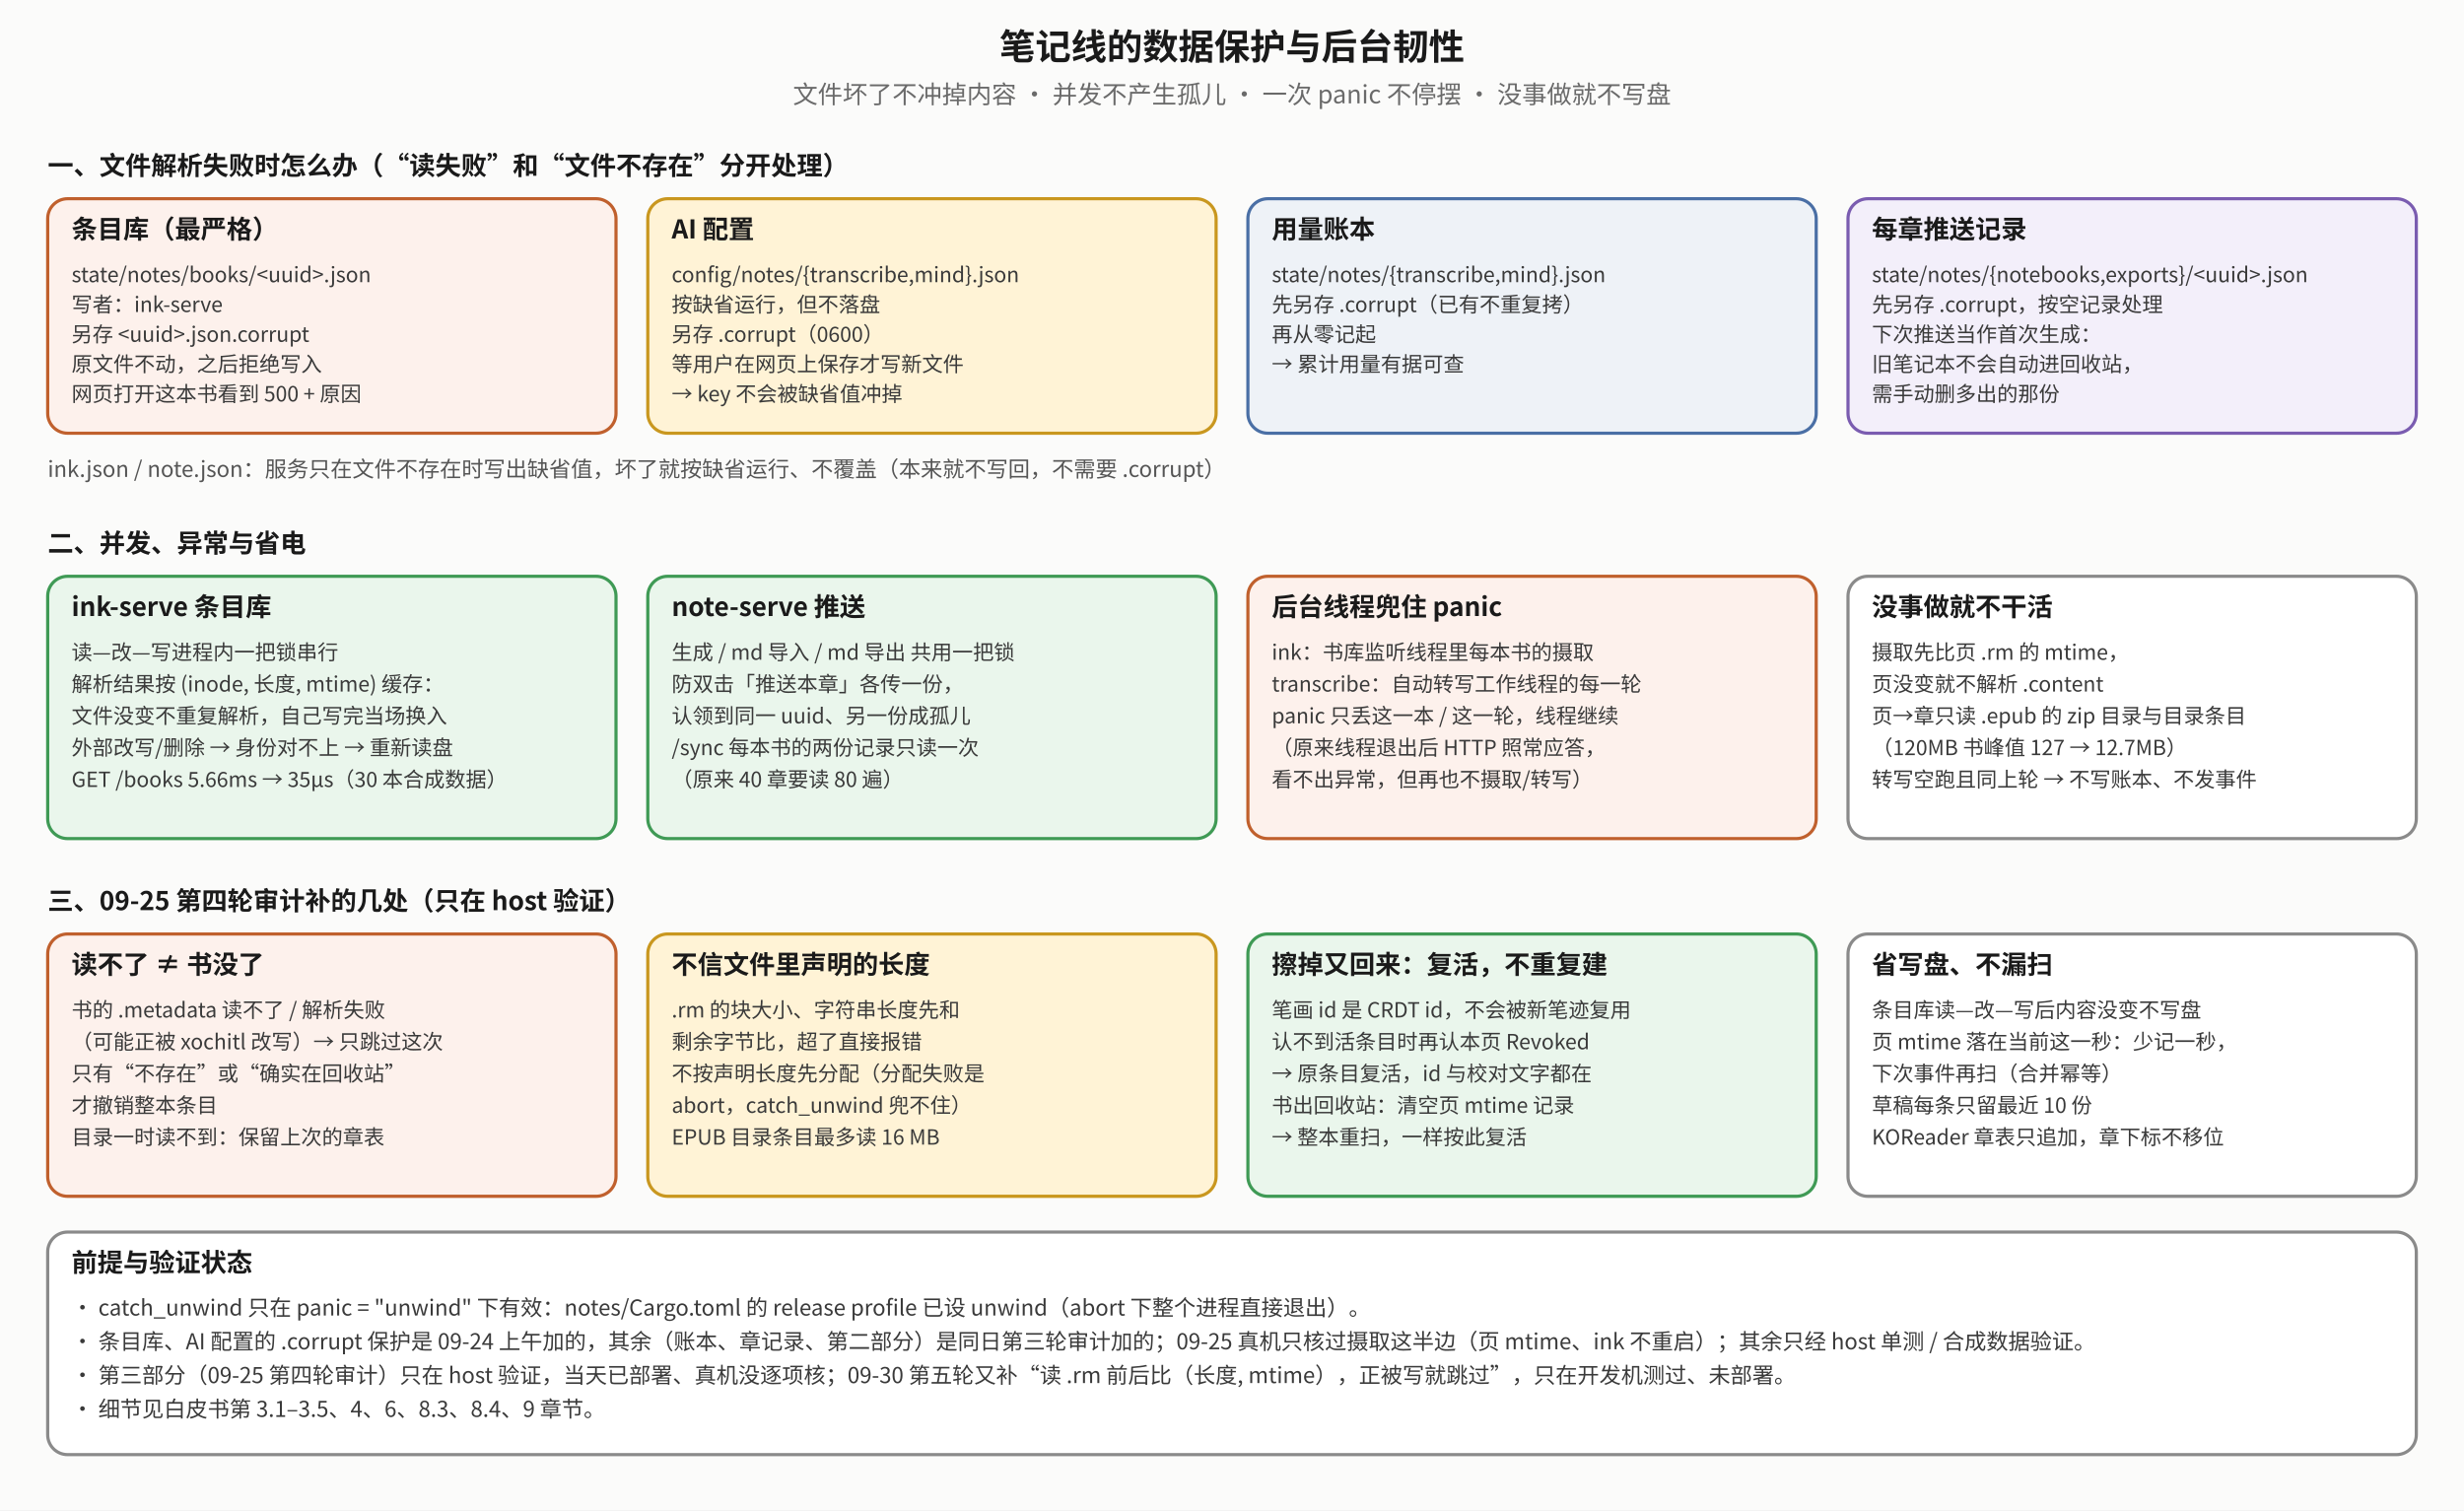
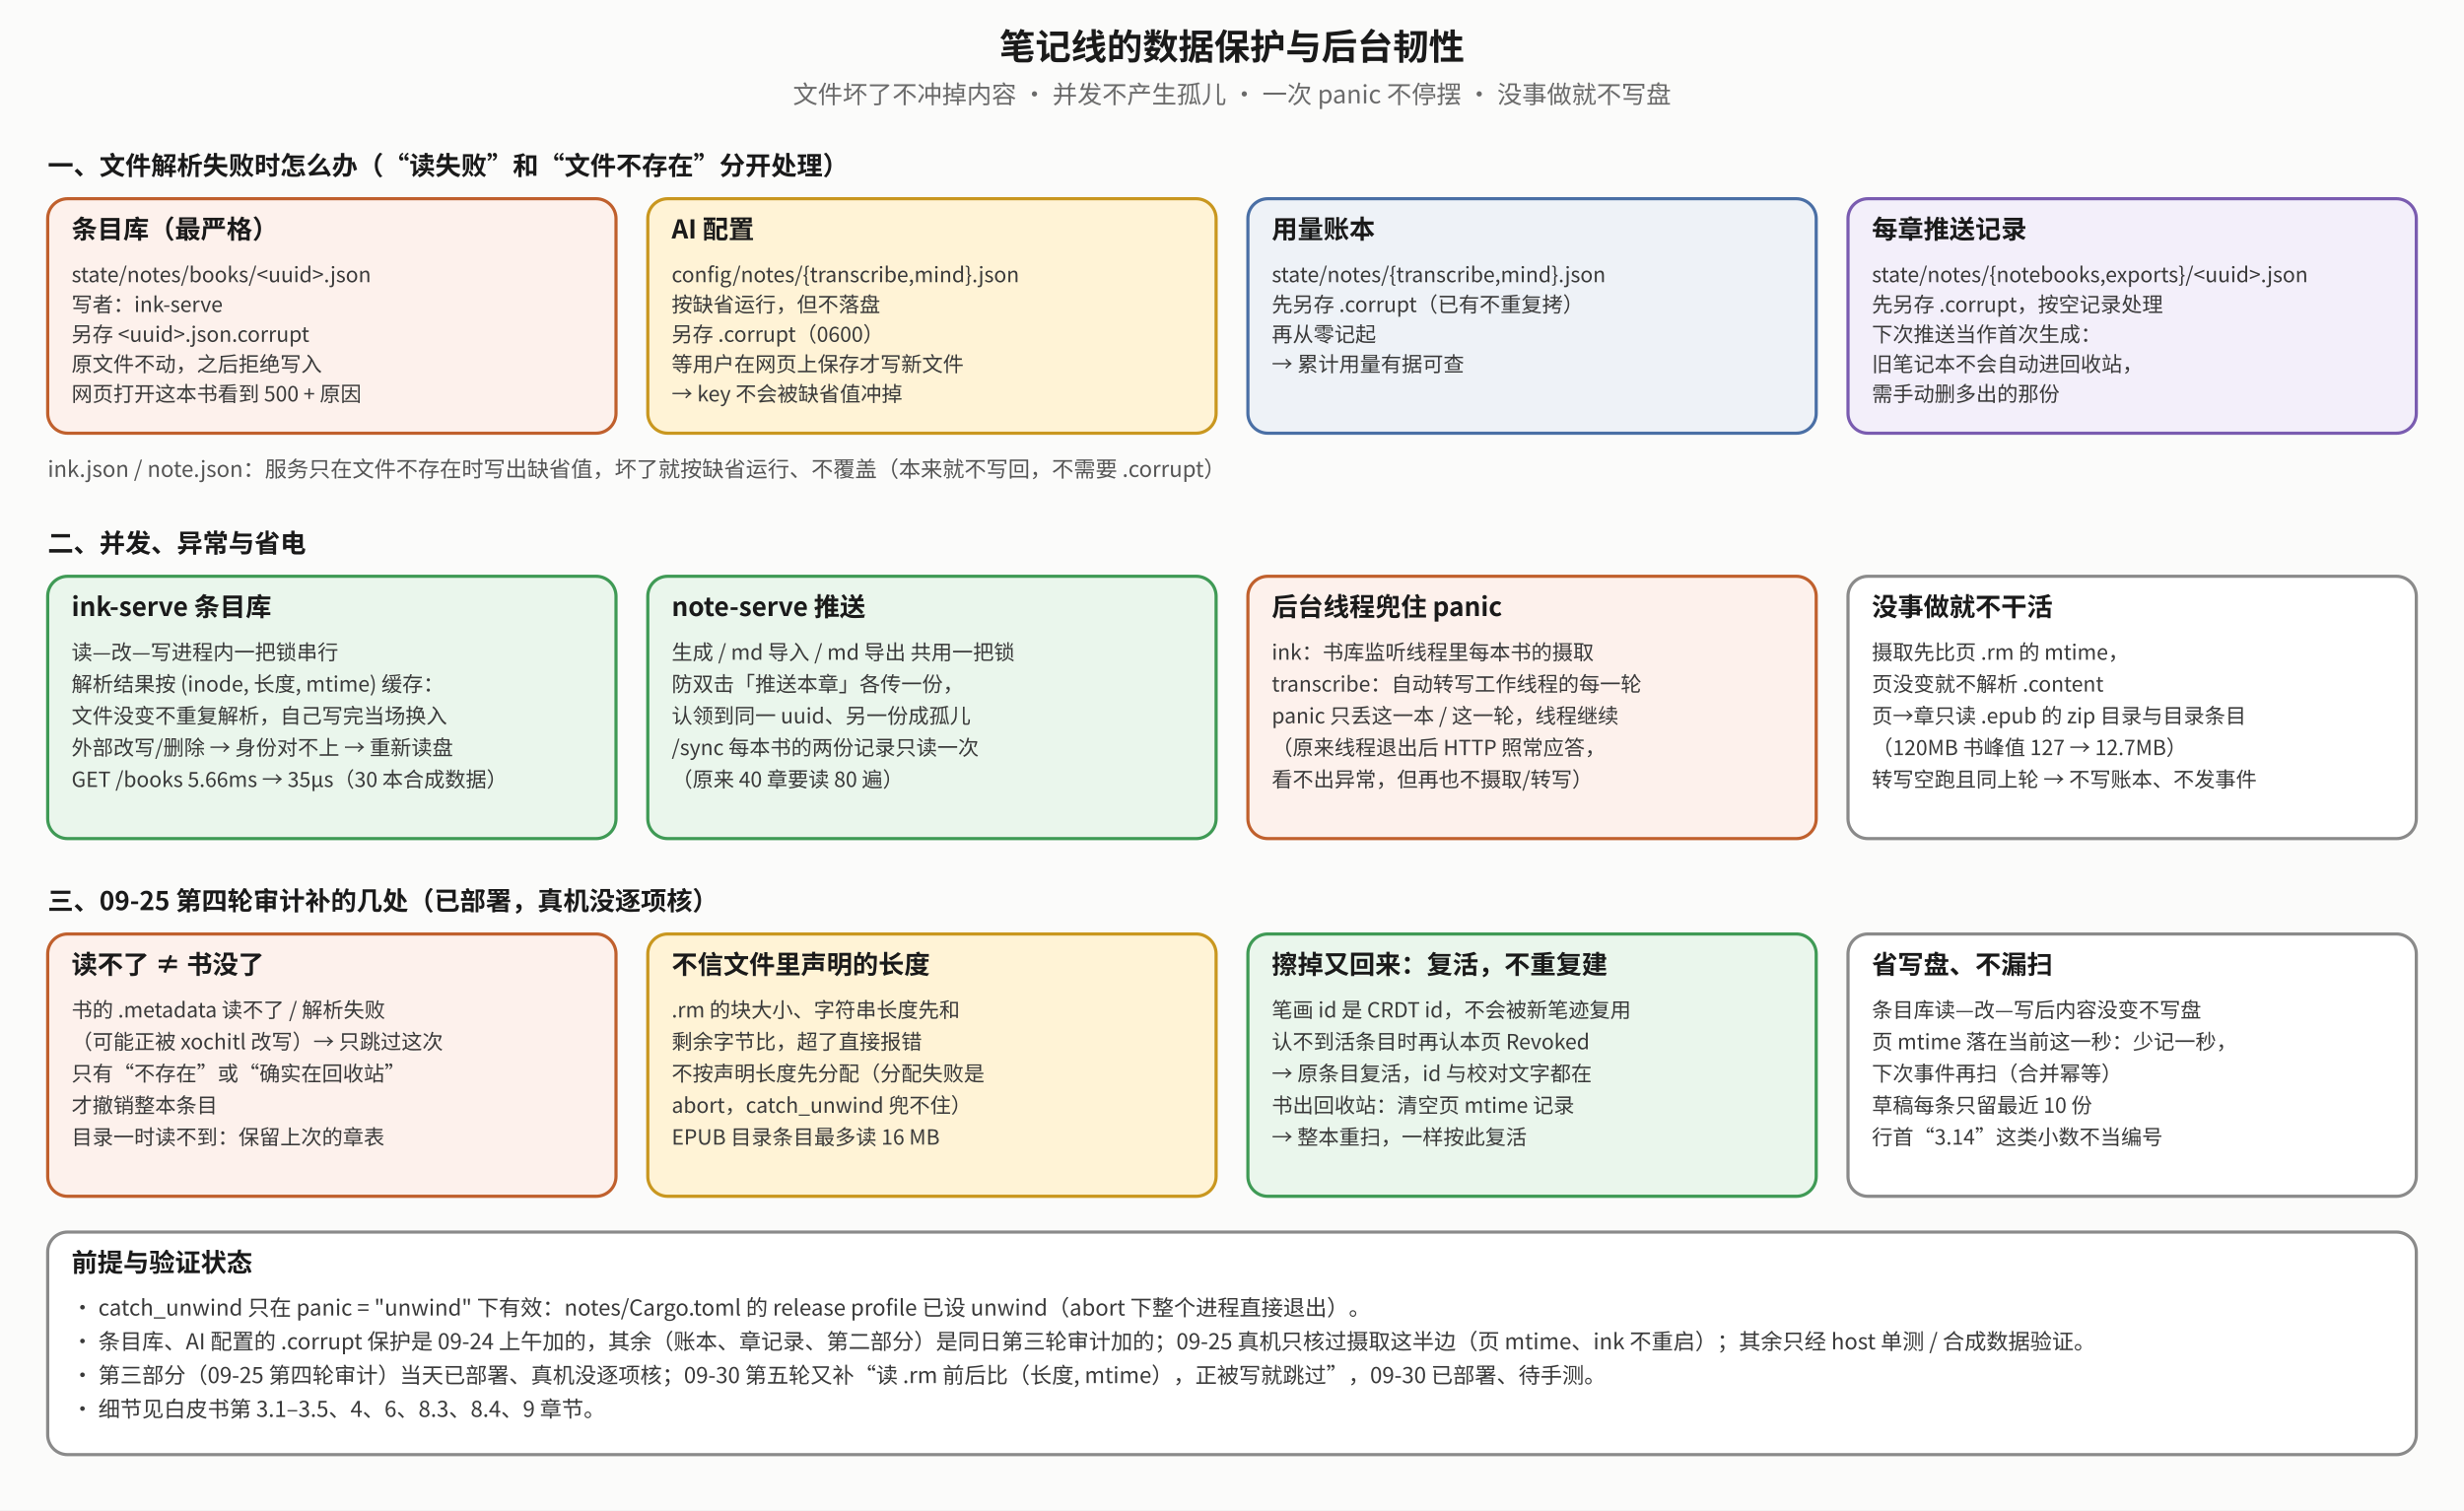
<svg xmlns="http://www.w3.org/2000/svg" viewBox="0 0 1240 760" font-family="Noto Sans CJK SC, sans-serif">
  <defs>
    <marker id="mk" viewBox="0 0 10 10" refX="9" refY="5" markerWidth="7" markerHeight="7" orient="auto-start-reverse">
      <path d="M0,0 L10,5 L0,10 z" fill="#555" />
    </marker>
    <marker id="mr" viewBox="0 0 10 10" refX="9" refY="5" markerWidth="7" markerHeight="7" orient="auto-start-reverse">
      <path d="M0,0 L10,5 L0,10 z" fill="#b0451f" />
    </marker>
    <marker id="mg" viewBox="0 0 10 10" refX="9" refY="5" markerWidth="7" markerHeight="7" orient="auto-start-reverse">
      <path d="M0,0 L10,5 L0,10 z" fill="#2f7d45" />
    </marker>
  </defs>
  <rect x="0" y="0" width="1240" height="760" fill="#fbfbfa" />
  <text x="620.0" y="30" text-anchor="middle" font-size="18" font-weight="bold" fill="#1a1a1a">笔记线的数据保护与后台韧性</text>
  <text x="620.0" y="52" text-anchor="middle" font-size="12.5" fill="#6a6a6a">文件坏了不冲掉内容 · 并发不产生孤儿 · 一次 panic 不停摆 · 没事做就不写盘</text>
  <text x="24" y="88" text-anchor="start" font-size="13" fill="#1a1a1a" font-weight="bold">一、文件解析失败时怎么办（“读失败”和“文件不存在”分开处理）</text>
  <rect x="24" y="100" width="286" height="118" rx="10" fill="#fdf1ec" stroke="#c0602d" stroke-width="1.6" />
  <text x="36" y="120" text-anchor="start" font-size="13" font-weight="bold" fill="#1a1a1a">条目库（最严格）</text>
  <text x="36" y="142" text-anchor="start" font-size="10.5" fill="#3a3a3a">state/notes/books/&lt;uuid&gt;.json</text>
  <text x="36" y="157" text-anchor="start" font-size="10.5" fill="#3a3a3a">写者：ink-serve</text>
  <text x="36" y="172" text-anchor="start" font-size="10.5" fill="#3a3a3a">另存 &lt;uuid&gt;.json.corrupt</text>
  <text x="36" y="187" text-anchor="start" font-size="10.5" fill="#3a3a3a">原文件不动，之后拒绝写入</text>
  <text x="36" y="202" text-anchor="start" font-size="10.5" fill="#3a3a3a">网页打开这本书看到 500 + 原因</text>
  <rect x="326" y="100" width="286" height="118" rx="10" fill="#fff3d6" stroke="#c9971f" stroke-width="1.6" />
  <text x="338" y="120" text-anchor="start" font-size="13" font-weight="bold" fill="#1a1a1a">AI 配置</text>
  <text x="338" y="142" text-anchor="start" font-size="10.5" fill="#3a3a3a">config/notes/{transcribe,mind}.json</text>
  <text x="338" y="157" text-anchor="start" font-size="10.5" fill="#3a3a3a">按缺省运行，但不落盘</text>
  <text x="338" y="172" text-anchor="start" font-size="10.5" fill="#3a3a3a">另存 .corrupt（0600）</text>
  <text x="338" y="187" text-anchor="start" font-size="10.5" fill="#3a3a3a">等用户在网页上保存才写新文件</text>
  <text x="338" y="202" text-anchor="start" font-size="10.5" fill="#3a3a3a">→ key 不会被缺省值冲掉</text>
  <rect x="628" y="100" width="286" height="118" rx="10" fill="#eef2f7" stroke="#4a6fa5" stroke-width="1.6" />
  <text x="640" y="120" text-anchor="start" font-size="13" font-weight="bold" fill="#1a1a1a">用量账本</text>
  <text x="640" y="142" text-anchor="start" font-size="10.5" fill="#3a3a3a">state/notes/{transcribe,mind}.json</text>
  <text x="640" y="157" text-anchor="start" font-size="10.5" fill="#3a3a3a">先另存 .corrupt（已有不重复拷）</text>
  <text x="640" y="172" text-anchor="start" font-size="10.5" fill="#3a3a3a">再从零记起</text>
  <text x="640" y="187" text-anchor="start" font-size="10.5" fill="#3a3a3a">→ 累计用量有据可查</text>
  <rect x="930" y="100" width="286" height="118" rx="10" fill="#f3effa" stroke="#7a5cb0" stroke-width="1.6" />
  <text x="942" y="120" text-anchor="start" font-size="13" font-weight="bold" fill="#1a1a1a">每章推送记录</text>
  <text x="942" y="142" text-anchor="start" font-size="10.5" fill="#3a3a3a">state/notes/{notebooks,exports}/&lt;uuid&gt;.json</text>
  <text x="942" y="157" text-anchor="start" font-size="10.5" fill="#3a3a3a">先另存 .corrupt，按空记录处理</text>
  <text x="942" y="172" text-anchor="start" font-size="10.5" fill="#3a3a3a">下次推送当作首次生成：</text>
  <text x="942" y="187" text-anchor="start" font-size="10.5" fill="#3a3a3a">旧笔记本不会自动进回收站，</text>
  <text x="942" y="202" text-anchor="start" font-size="10.5" fill="#3a3a3a">需手动删多出的那份</text>
  <text x="24" y="240" text-anchor="start" font-size="11" fill="#555">ink.json / note.json：服务只在文件不存在时写出缺省值，坏了就按缺省运行、不覆盖（本来就不写回，不需要 .corrupt）</text>
  <text x="24" y="278" text-anchor="start" font-size="13" fill="#1a1a1a" font-weight="bold">二、并发、异常与省电</text>
  <rect x="24" y="290" width="286" height="132" rx="10" fill="#eaf6ec" stroke="#3f9a55" stroke-width="1.6" />
  <text x="36" y="310" text-anchor="start" font-size="13" font-weight="bold" fill="#1a1a1a">ink-serve 条目库</text>
  <text x="36" y="332" text-anchor="start" font-size="10.5" fill="#3a3a3a">读—改—写进程内一把锁串行</text>
  <text x="36" y="348" text-anchor="start" font-size="10.5" fill="#3a3a3a">解析结果按 (inode, 长度, mtime) 缓存：</text>
  <text x="36" y="364" text-anchor="start" font-size="10.5" fill="#3a3a3a">文件没变不重复解析，自己写完当场换入</text>
  <text x="36" y="380" text-anchor="start" font-size="10.5" fill="#3a3a3a">外部改写/删除 → 身份对不上 → 重新读盘</text>
  <text x="36" y="396" text-anchor="start" font-size="10.5" fill="#3a3a3a">GET /books 5.66ms → 35µs（30 本合成数据）</text>
  <rect x="326" y="290" width="286" height="132" rx="10" fill="#eaf6ec" stroke="#3f9a55" stroke-width="1.6" />
  <text x="338" y="310" text-anchor="start" font-size="13" font-weight="bold" fill="#1a1a1a">note-serve 推送</text>
  <text x="338" y="332" text-anchor="start" font-size="10.5" fill="#3a3a3a">生成 / md 导入 / md 导出 共用一把锁</text>
  <text x="338" y="348" text-anchor="start" font-size="10.5" fill="#3a3a3a">防双击「推送本章」各传一份，</text>
  <text x="338" y="364" text-anchor="start" font-size="10.5" fill="#3a3a3a">认领到同一 uuid、另一份成孤儿</text>
  <text x="338" y="380" text-anchor="start" font-size="10.5" fill="#3a3a3a">/sync 每本书的两份记录只读一次</text>
  <text x="338" y="396" text-anchor="start" font-size="10.5" fill="#3a3a3a">（原来 40 章要读 80 遍）</text>
  <rect x="628" y="290" width="286" height="132" rx="10" fill="#fdf1ec" stroke="#c0602d" stroke-width="1.6" />
  <text x="640" y="310" text-anchor="start" font-size="13" font-weight="bold" fill="#1a1a1a">后台线程兜住 panic</text>
  <text x="640" y="332" text-anchor="start" font-size="10.5" fill="#3a3a3a">ink：书库监听线程里每本书的摄取</text>
  <text x="640" y="348" text-anchor="start" font-size="10.5" fill="#3a3a3a">transcribe：自动转写工作线程的每一轮</text>
  <text x="640" y="364" text-anchor="start" font-size="10.5" fill="#3a3a3a">panic 只丢这一本 / 这一轮，线程继续</text>
  <text x="640" y="380" text-anchor="start" font-size="10.5" fill="#3a3a3a">（原来线程退出后 HTTP 照常应答，</text>
  <text x="640" y="396" text-anchor="start" font-size="10.5" fill="#3a3a3a">看不出异常，但再也不摄取/转写）</text>
  <rect x="930" y="290" width="286" height="132" rx="10" fill="#ffffff" stroke="#8a8a8a" stroke-width="1.6" />
  <text x="942" y="310" text-anchor="start" font-size="13" font-weight="bold" fill="#1a1a1a">没事做就不干活</text>
  <text x="942" y="332" text-anchor="start" font-size="10.5" fill="#3a3a3a">摄取先比页 .rm 的 mtime，</text>
  <text x="942" y="348" text-anchor="start" font-size="10.5" fill="#3a3a3a">页没变就不解析 .content</text>
  <text x="942" y="364" text-anchor="start" font-size="10.5" fill="#3a3a3a">页→章只读 .epub 的 zip 目录与目录条目</text>
  <text x="942" y="380" text-anchor="start" font-size="10.5" fill="#3a3a3a">（120MB 书峰值 127 → 12.7MB）</text>
  <text x="942" y="396" text-anchor="start" font-size="10.5" fill="#3a3a3a">转写空跑且同上轮 → 不写账本、不发事件</text>
-   <text x="24" y="458" text-anchor="start" font-size="13" fill="#1a1a1a" font-weight="bold">三、09-25 第四轮审计补的几处（只在 host 验证）</text>
+   <text x="24" y="458" text-anchor="start" font-size="13" fill="#1a1a1a" font-weight="bold">三、09-25 第四轮审计补的几处（已部署，真机没逐项核）</text>
  <rect x="24" y="470" width="286" height="132" rx="10" fill="#fdf1ec" stroke="#c0602d" stroke-width="1.6" />
  <text x="36" y="490" text-anchor="start" font-size="13" font-weight="bold" fill="#1a1a1a">读不了 ≠ 书没了</text>
  <text x="36" y="512" text-anchor="start" font-size="10.5" fill="#3a3a3a">书的 .metadata 读不了 / 解析失败</text>
  <text x="36" y="528" text-anchor="start" font-size="10.5" fill="#3a3a3a">（可能正被 xochitl 改写）→ 只跳过这次</text>
  <text x="36" y="544" text-anchor="start" font-size="10.5" fill="#3a3a3a">只有“不存在”或“确实在回收站”</text>
  <text x="36" y="560" text-anchor="start" font-size="10.5" fill="#3a3a3a">才撤销整本条目</text>
  <text x="36" y="576" text-anchor="start" font-size="10.5" fill="#3a3a3a">目录一时读不到：保留上次的章表</text>
  <rect x="326" y="470" width="286" height="132" rx="10" fill="#fff3d6" stroke="#c9971f" stroke-width="1.6" />
  <text x="338" y="490" text-anchor="start" font-size="13" font-weight="bold" fill="#1a1a1a">不信文件里声明的长度</text>
  <text x="338" y="512" text-anchor="start" font-size="10.5" fill="#3a3a3a">.rm 的块大小、字符串长度先和</text>
  <text x="338" y="528" text-anchor="start" font-size="10.5" fill="#3a3a3a">剩余字节比，超了直接报错</text>
  <text x="338" y="544" text-anchor="start" font-size="10.5" fill="#3a3a3a">不按声明长度先分配（分配失败是</text>
  <text x="338" y="560" text-anchor="start" font-size="10.5" fill="#3a3a3a">abort，catch_unwind 兜不住）</text>
  <text x="338" y="576" text-anchor="start" font-size="10.5" fill="#3a3a3a">EPUB 目录条目最多读 16 MB</text>
  <rect x="628" y="470" width="286" height="132" rx="10" fill="#eaf6ec" stroke="#3f9a55" stroke-width="1.6" />
  <text x="640" y="490" text-anchor="start" font-size="13" font-weight="bold" fill="#1a1a1a">擦掉又回来：复活，不重复建</text>
  <text x="640" y="512" text-anchor="start" font-size="10.5" fill="#3a3a3a">笔画 id 是 CRDT id，不会被新笔迹复用</text>
  <text x="640" y="528" text-anchor="start" font-size="10.5" fill="#3a3a3a">认不到活条目时再认本页 Revoked</text>
  <text x="640" y="544" text-anchor="start" font-size="10.5" fill="#3a3a3a">→ 原条目复活，id 与校对文字都在</text>
  <text x="640" y="560" text-anchor="start" font-size="10.5" fill="#3a3a3a">书出回收站：清空页 mtime 记录</text>
  <text x="640" y="576" text-anchor="start" font-size="10.5" fill="#3a3a3a">→ 整本重扫，一样按此复活</text>
  <rect x="930" y="470" width="286" height="132" rx="10" fill="#ffffff" stroke="#8a8a8a" stroke-width="1.6" />
  <text x="942" y="490" text-anchor="start" font-size="13" font-weight="bold" fill="#1a1a1a">省写盘、不漏扫</text>
  <text x="942" y="512" text-anchor="start" font-size="10.5" fill="#3a3a3a">条目库读—改—写后内容没变不写盘</text>
  <text x="942" y="528" text-anchor="start" font-size="10.5" fill="#3a3a3a">页 mtime 落在当前这一秒：少记一秒，</text>
  <text x="942" y="544" text-anchor="start" font-size="10.5" fill="#3a3a3a">下次事件再扫（合并幂等）</text>
  <text x="942" y="560" text-anchor="start" font-size="10.5" fill="#3a3a3a">草稿每条只留最近 10 份</text>
-   <text x="942" y="576" text-anchor="start" font-size="10.5" fill="#3a3a3a">KOReader 章表只追加，章下标不移位</text>
+   <text x="942" y="576" text-anchor="start" font-size="10.5" fill="#3a3a3a">行首“3.14”这类小数不当编号</text>
  <rect x="24" y="620" width="1192" height="112" rx="10" fill="#ffffff" stroke="#8a8a8a" stroke-width="1.6" />
  <text x="36" y="640" text-anchor="start" font-size="13" font-weight="bold" fill="#1a1a1a">前提与验证状态</text>
  <text x="36" y="662" text-anchor="start" font-size="11" fill="#3a3a3a">· catch_unwind 只在 panic = "unwind" 下有效：notes/Cargo.toml 的 release profile 已设 unwind（abort 下整个进程直接退出）。</text>
  <text x="36" y="679" text-anchor="start" font-size="11" fill="#3a3a3a">· 条目库、AI 配置的 .corrupt 保护是 09-24 上午加的，其余（账本、章记录、第二部分）是同日第三轮审计加的；09-25 真机只核过摄取这半边（页 mtime、ink 不重启）；其余只经 host 单测 / 合成数据验证。</text>
-   <text x="36" y="696" text-anchor="start" font-size="11" fill="#3a3a3a">· 第三部分（09-25 第四轮审计）只在 host 验证，当天已部署、真机没逐项核；09-30 第五轮又补“读 .rm 前后比（长度, mtime），正被写就跳过”，只在开发机测过、未部署。</text>
+   <text x="36" y="696" text-anchor="start" font-size="11" fill="#3a3a3a">· 第三部分（09-25 第四轮审计）当天已部署、真机没逐项核；09-30 第五轮又补“读 .rm 前后比（长度, mtime），正被写就跳过”，09-30 已部署、待手测。</text>
  <text x="36" y="713" text-anchor="start" font-size="11" fill="#3a3a3a">· 细节见白皮书第 3.1–3.5、4、6、8.3、8.4、9 章节。</text>
</svg>
